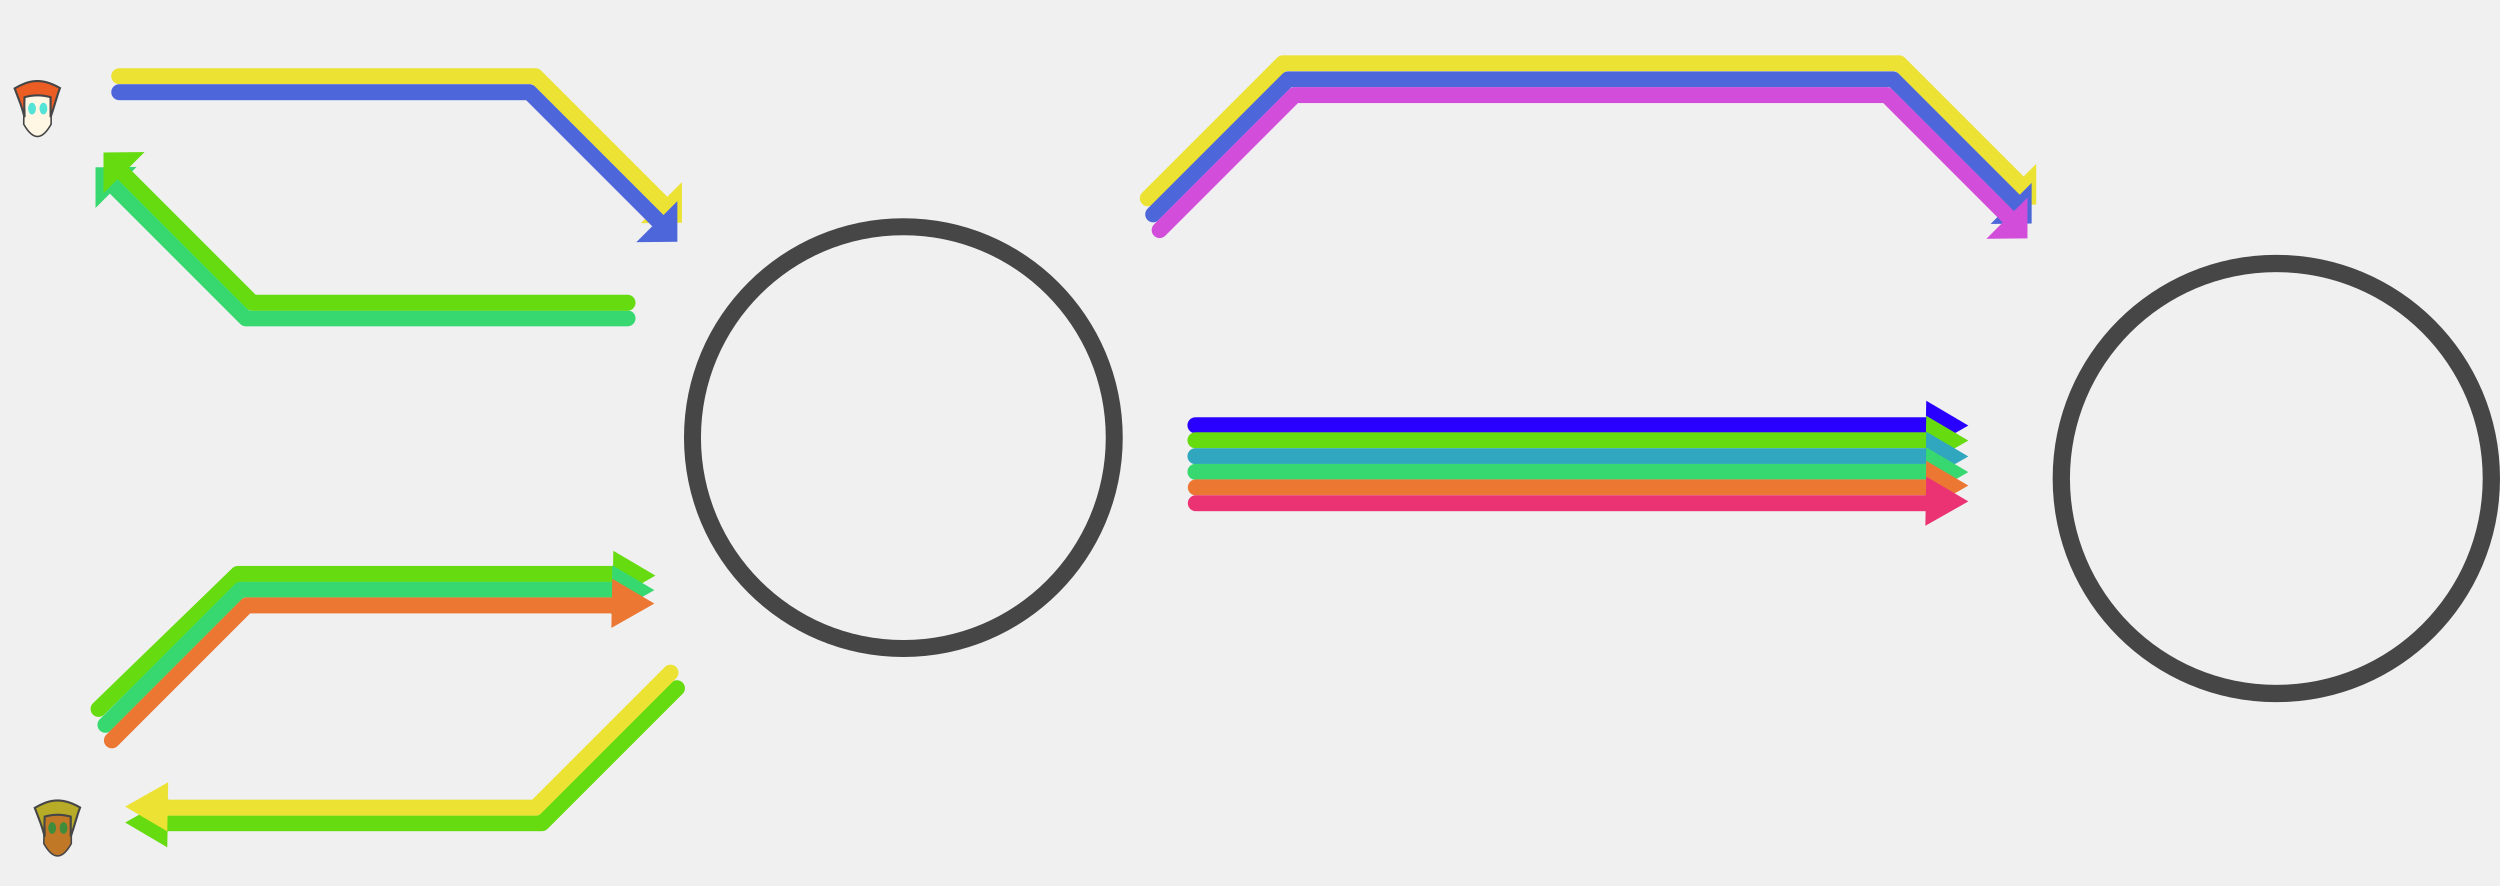
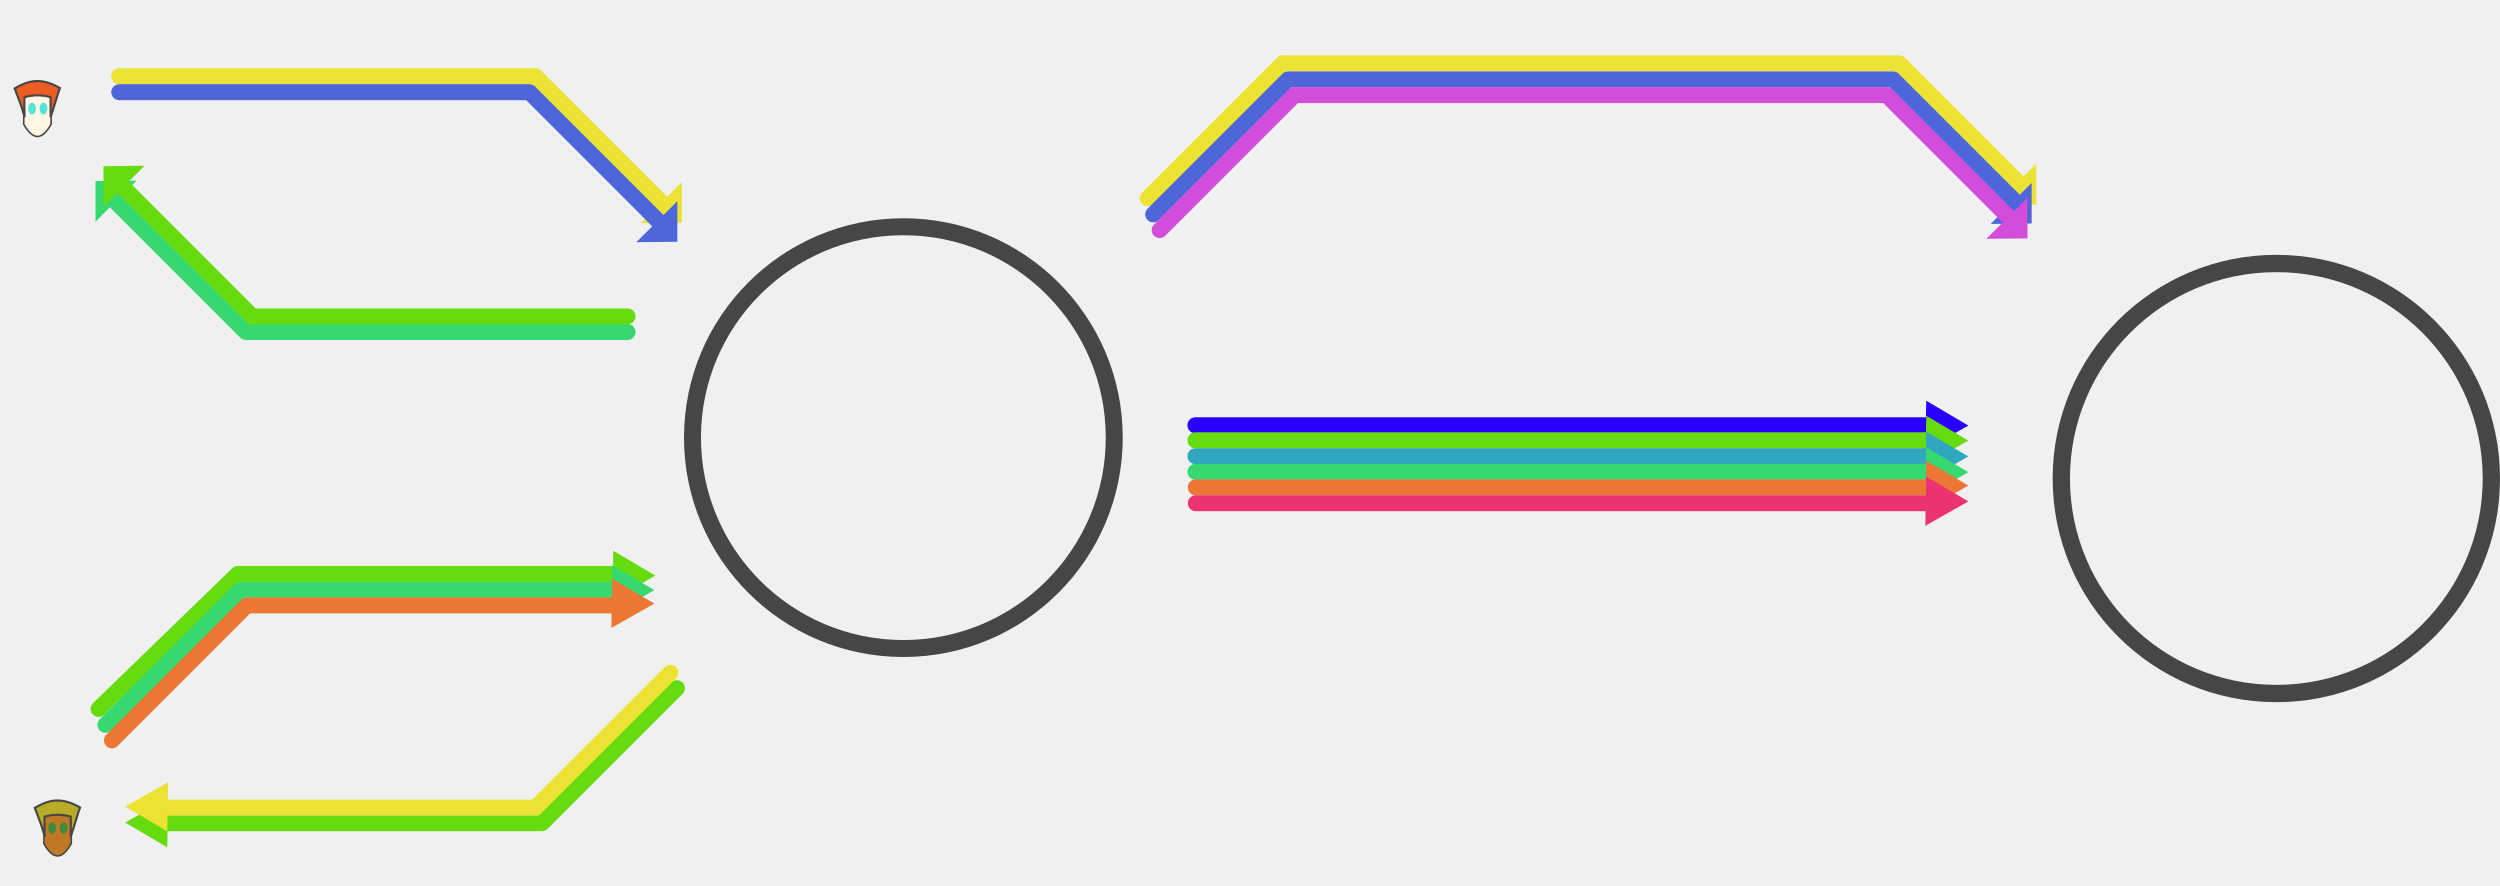
<svg xmlns="http://www.w3.org/2000/svg" width="4695.685" height="1662.96" id="svg2" version="1.1">
  <defs id="defs4" />
  <g id="layer1" transform="translate(797.74,466.6301)">
    <path id="path4165" d="m 2820.865,332.135 -1373.287,0" style="fill:none;stroke:#2900ff;stroke-width:30;stroke-linecap:round;stroke-linejoin:round;stroke-miterlimit:4;stroke-opacity:1;stroke-dasharray:none" />
    <path style="fill:#2900ff;fill-opacity:1;stroke:none" d="m 2899.297,332.682 -80.698,45.757 1.664,-92.345 z" id="path4167" />
    <flowRoot transform="translate(2442.968,427.3874)" xml:space="preserve" id="flowRoot4169" style="font-size:30px;font-style:normal;font-variant:normal;font-weight:normal;font-stretch:normal;line-height:125%;letter-spacing:0px;word-spacing:0px;fill:#ffffff;fill-opacity:1;stroke:none;font-family:Tw Cen MT;-inkscape-font-specification:Tw Cen MT">
      <flowRegion id="flowRegion4171">
        <rect style="font-size:30px;fill:#ffffff" id="rect4173" width="267.44" height="51.131" x="-288.904" y="-119.415" />
      </flowRegion>
      <flowPara id="flowPara4175">response id</flowPara>
    </flowRoot>
    <path style="fill:none;stroke:#65db10;stroke-width:30;stroke-linecap:round;stroke-linejoin:round;stroke-miterlimit:4;stroke-opacity:1;stroke-dasharray:none" d="m 2820.865,360.332 -1373.287,0" id="path3419" />
    <path id="path3421" d="m 2899.297,360.88 -80.698,45.757 1.664,-92.345 z" style="fill:#65db10;fill-opacity:1;stroke:none" />
    <flowRoot style="font-size:30px;font-style:normal;font-variant:normal;font-weight:normal;font-stretch:normal;line-height:125%;letter-spacing:0px;word-spacing:0px;fill:#000000;fill-opacity:1;stroke:none;font-family:Tw Cen MT;-inkscape-font-specification:Tw Cen MT" id="flowRoot3423" xml:space="preserve" transform="translate(2456.386,457.6053)">
      <flowRegion id="flowRegion3425">
        <rect y="-119.415" x="-288.904" height="51.131" width="267.44" id="rect3427" style="font-size:30px;fill:#000000;fill-opacity:1" />
      </flowRegion>
      <flowPara id="flowPara3429">thread id</flowPara>
    </flowRoot>
    <path style="fill:none;stroke:#31a7bf;stroke-width:30;stroke-linecap:round;stroke-linejoin:round;stroke-miterlimit:4;stroke-opacity:1;stroke-dasharray:none" d="m 2820.865,390.219 -1373.287,0" id="path5584" />
    <path id="path5586" d="m 2899.297,390.766 -80.698,45.757 1.664,-92.345 z" style="fill:#31a7bf;fill-opacity:1;stroke:none" />
    <path style="fill:#65db10;fill-opacity:1;stroke:none" d="m 433.3,614.503 -80.698,45.757 1.664,-92.345 z" id="path5566" />
    <path style="fill:none;stroke:#65db10;stroke-width:30;stroke-linecap:round;stroke-linejoin:round;stroke-miterlimit:4;stroke-opacity:1;stroke-dasharray:none" d="m 356.584,611.382 -707.572,0 -261.63,253.548" id="path5564" />
    <path style="fill:#fff7e4;fill-opacity:1;stroke:#464646;stroke-width:3.026;stroke-linecap:butt;stroke-linejoin:miter;stroke-miterlimit:4;stroke-opacity:1;stroke-dasharray:none" d="m -752.171,-296.258 c 16.827,0 33.655,0 50.482,0 0,20.952 0,41.905 0,62.857 -15.213,27.03 -32.116,34.488 -51.527,0 0.348,-20.952 0.696,-41.905 1.044,-62.857 z" id="path3774" />
    <path style="fill:#ec5d24;fill-opacity:1;stroke:#464646;stroke-width:4;stroke-linecap:butt;stroke-linejoin:miter;stroke-miterlimit:4;stroke-opacity:1;stroke-dasharray:none" d="m -751.659,-284.115 c 17.454,-4.677 32.341,-4.445 48.929,0 0,22.381 0,16.289 0,37.5 5.211,-14.294 13.606,-45.266 17.5,-54.643 -36.622,-21.144 -60.011,-13.713 -85,0.714 10.714,28.341 12.344,30.686 18.571,53.929 0,-20.215 -0.952,-17.024 0,-37.5 z" id="path3004" />
    <path style="fill:#53e3d7;fill-opacity:1;fill-rule:evenodd;stroke:none" id="path3776" d="m -362.857,15.219 c 0,3.748 -1.999,6.786 -4.464,6.786 -2.466,0 -4.464,-3.038 -4.464,-6.786 0,-3.748 1.999,-6.786 4.464,-6.786 2.466,0 4.464,3.038 4.464,6.786 z" transform="matrix(1.631579,0,0,1.631579,-138.2758,-287.518)" />
    <flowRoot xml:space="preserve" id="flowRoot3780" style="font-size:40px;font-style:normal;font-variant:normal;font-weight:bold;font-stretch:normal;line-height:125%;letter-spacing:0px;word-spacing:0px;fill:#464646;fill-opacity:1;stroke:none;font-family:futura;-inkscape-font-specification:Century Gothic Bold" transform="translate(-355.9152,-247.8463)">
      <flowRegion id="flowRegion3782">
        <rect id="rect3784" width="95.964" height="136.371" x="-398" y="-174.973" style="font-style:normal;font-weight:bold;fill:#464646;fill-opacity:1;font-family:futura;-inkscape-font-specification:Century Gothic Bold" />
      </flowRegion>
      <flowPara id="flowPara3786" style="font-size:100px;font-style:normal;font-variant:normal;font-weight:bold;font-stretch:normal;fill:#464646;fill-opacity:1;font-family:Century Gothic;-inkscape-font-specification:Century Gothic Bold">?</flowPara>
    </flowRoot>
    <path transform="matrix(1.631579,0,0,1.631579,-116.8472,-287.518)" d="m -362.857,15.219 c 0,3.748 -1.999,6.786 -4.464,6.786 -2.466,0 -4.464,-3.038 -4.464,-6.786 0,-3.748 1.999,-6.786 4.464,-6.786 2.466,0 4.464,3.038 4.464,6.786 z" id="path3788" style="fill:#53e3d7;fill-opacity:1;fill-rule:evenodd;stroke:none" />
    <path style="fill:none;stroke:#464646;stroke-width:20;stroke-linecap:round;stroke-linejoin:round;stroke-miterlimit:4;stroke-opacity:1;stroke-dasharray:none;stroke-dashoffset:0" id="path3814" d="m 1191.98,375.56 c 0,137.241 -111.256,248.498 -248.498,248.498 -137.241,0 -248.498,-111.256 -248.498,-248.498 0,-137.241 111.256,-248.498 248.498,-248.498 137.241,0 248.498,111.256 248.498,248.498 z" transform="matrix(1.593983,0,0,1.593983,-604.8595,-243.2794)" />
    <flowRoot xml:space="preserve" id="flowRoot3816" style="font-size:175px;font-style:normal;font-variant:normal;font-weight:normal;font-stretch:normal;line-height:125%;letter-spacing:0px;word-spacing:0px;fill:#464646;fill-opacity:1;stroke:none;font-family:Tw Cen MT;-inkscape-font-specification:Tw Cen MT" transform="matrix(1.593983,0,0,1.593983,-675.7068,-243.2794)">
      <flowRegion id="flowRegion3818">
        <rect id="rect3820" width="547.503" height="333.35" x="757.614" y="248.281" style="font-size:175px;fill:#464646;fill-opacity:1" />
      </flowRegion>
      <flowPara id="flowPara3822">Server</flowPara>
    </flowRoot>
    <path style="fill:none;stroke:#ebe233;stroke-width:30;stroke-linecap:round;stroke-linejoin:round;stroke-miterlimit:4;stroke-opacity:1;stroke-dasharray:none" d="m -573.767,-323.466 781.858,0 253.548,253.548" id="path3824" />
    <path style="fill:#ebe233;fill-opacity:1;stroke:none" d="m 483.098,-48.228 0,-76.369 -77.148,77.148 z" id="path3826" />
    <path id="path3838" d="m 1358.16,-94.161 253.548,-253.548 1157.635,0 232.583,232.583" style="fill:none;stroke:#ebe233;stroke-width:30;stroke-linecap:round;stroke-linejoin:round;stroke-miterlimit:4;stroke-opacity:1;stroke-dasharray:none" />
    <path d="m 1191.98,375.56 c 0,137.241 -111.256,248.498 -248.498,248.498 -137.241,0 -248.498,-111.256 -248.498,-248.498 0,-137.241 111.256,-248.498 248.498,-248.498 137.241,0 248.498,111.256 248.498,248.498 z" id="path3842" style="fill:none;stroke:#464646;stroke-width:20;stroke-linecap:round;stroke-linejoin:round;stroke-miterlimit:4;stroke-opacity:1;stroke-dasharray:none;stroke-dashoffset:0" transform="matrix(1.625245,0,0,1.625245,1944.433,-178.2486)" />
    <flowRoot transform="matrix(1.625245,0,0,1.625245,2095.087,-178.2486)" style="font-size:175px;font-style:normal;font-variant:normal;font-weight:normal;font-stretch:normal;line-height:125%;letter-spacing:0px;word-spacing:0px;fill:#464646;fill-opacity:1;stroke:none;font-family:Tw Cen MT;-inkscape-font-specification:Tw Cen MT" id="flowRoot3844" xml:space="preserve">
      <flowRegion id="flowRegion3846">
        <rect style="font-size:175px;fill:#464646;fill-opacity:1" y="248.281" x="757.614" height="333.35" width="547.503" id="rect3848" />
      </flowRegion>
      <flowPara id="flowPara3850">DB</flowPara>
    </flowRoot>
    <path id="path3881" d="m -714.335,1055.03 c 16.827,0 33.655,0 50.482,0 0,20.952 0,41.905 0,62.857 -15.213,27.03 -32.116,34.489 -51.527,0 0.348,-20.952 0.696,-41.905 1.044,-62.857 z" style="fill:#c17826;fill-opacity:1;stroke:#464646;stroke-width:3.026;stroke-linecap:butt;stroke-linejoin:miter;stroke-miterlimit:4;stroke-opacity:1;stroke-dasharray:none" />
    <path id="path3883" d="m -713.823,1067.173 c 17.454,-4.677 32.341,-4.445 48.929,0 0,22.381 0,16.289 0,37.5 5.211,-14.293 13.606,-45.266 17.5,-54.643 -36.622,-21.144 -60.011,-13.713 -85,0.714 10.714,28.341 12.344,30.686 18.571,53.928 0,-20.215 -0.952,-17.024 0,-37.5 z" style="fill:#b7ab28;fill-opacity:1;fill-rule:nonzero;stroke:#464646;stroke-width:4;stroke-linecap:butt;stroke-linejoin:miter;stroke-miterlimit:4;stroke-opacity:1;stroke-dasharray:none" />
    <path transform="matrix(1.631579,0,0,1.631579,-100.4397,1063.77)" d="m -362.857,15.219 c 0,3.748 -1.999,6.786 -4.464,6.786 -2.466,0 -4.464,-3.038 -4.464,-6.786 0,-3.748 1.999,-6.786 4.464,-6.786 2.466,0 4.464,3.038 4.464,6.786 z" id="path3885" style="fill:#3f8c3b;fill-opacity:1;fill-rule:evenodd;stroke:none" />
    <flowRoot transform="translate(-306.6505,1103.442)" style="font-size:40px;font-style:normal;font-variant:normal;font-weight:bold;font-stretch:normal;line-height:125%;letter-spacing:0px;word-spacing:0px;fill:#464646;fill-opacity:1;stroke:none;font-family:futura;-inkscape-font-specification:Century Gothic Bold" id="flowRoot3887" xml:space="preserve">
      <flowRegion id="flowRegion3889">
        <rect style="font-style:normal;font-weight:bold;fill:#464646;fill-opacity:1;font-family:futura;-inkscape-font-specification:Century Gothic Bold" y="-174.973" x="-398" height="136.371" width="95.964" id="rect3891" />
      </flowRegion>
      <flowPara style="font-size:100px;font-style:normal;font-variant:normal;font-weight:bold;font-stretch:normal;fill:#464646;fill-opacity:1;font-family:Century Gothic;-inkscape-font-specification:Century Gothic Bold" id="flowPara3893">!</flowPara>
    </flowRoot>
    <path style="fill:#3f8c3b;fill-opacity:1;fill-rule:evenodd;stroke:none" id="path3895" d="m -362.857,15.219 c 0,3.748 -1.999,6.786 -4.464,6.786 -2.466,0 -4.464,-3.038 -4.464,-6.786 0,-3.748 1.999,-6.786 4.464,-6.786 2.466,0 4.464,3.038 4.464,6.786 z" transform="matrix(1.631579,0,0,1.631579,-79.01109,1063.77)" />
    <path id="path5341" d="m -487.359,1079.553 707.572,0 253.548,-253.548" style="fill:none;stroke:#65db10;stroke-width:30;stroke-linecap:round;stroke-linejoin:round;stroke-miterlimit:4;stroke-opacity:1;stroke-dasharray:none" />
    <flowRoot transform="translate(-393.0581,-49.2749)" style="font-size:50px;font-style:normal;font-variant:normal;font-weight:bold;font-stretch:normal;line-height:125%;letter-spacing:0px;word-spacing:0px;fill:#464646;fill-opacity:1;stroke:none;font-family:futura;-inkscape-font-specification:Century Gothic Bold" id="flowRoot5366" xml:space="preserve">
      <flowRegion id="flowRegion5368">
        <rect style="font-size:50px;font-style:normal;font-weight:bold;fill:#464646;fill-opacity:1;font-family:futura;-inkscape-font-specification:Century Gothic Bold" y="-174.973" x="-398" height="140.656" width="337.393" id="rect5370" />
      </flowRegion>
      <flowPara style="font-size:50px;font-style:normal;font-variant:normal;font-weight:bold;font-stretch:normal;fill:#464646;fill-opacity:1;font-family:Century Gothic;-inkscape-font-specification:Century Gothic Bold" id="flowPara5372">Asker</flowPara>
    </flowRoot>
    <flowRoot xml:space="preserve" id="flowRoot5374" style="font-size:50px;font-style:normal;font-variant:normal;font-weight:bold;font-stretch:normal;line-height:125%;letter-spacing:0px;word-spacing:0px;fill:#464646;fill-opacity:1;stroke:none;font-family:futura;-inkscape-font-specification:Century Gothic Bold" transform="translate(-400.9362,1306.95)">
      <flowRegion id="flowRegion5376">
        <rect id="rect5378" width="337.393" height="140.656" x="-398" y="-174.973" style="font-size:50px;font-style:normal;font-weight:bold;fill:#464646;fill-opacity:1;font-family:futura;-inkscape-font-specification:Century Gothic Bold" />
      </flowRegion>
      <flowPara id="flowPara5380" style="font-size:50px;font-style:normal;font-variant:normal;font-weight:bold;font-stretch:normal;fill:#464646;fill-opacity:1;font-family:Century Gothic;-inkscape-font-specification:Century Gothic Bold">Answerer</flowPara>
    </flowRoot>
    <flowRoot style="font-size:30px;font-style:normal;font-variant:normal;font-weight:normal;font-stretch:normal;line-height:125%;letter-spacing:0px;word-spacing:0px;fill:#000000;fill-opacity:1;stroke:none;font-family:Tw Cen MT;-inkscape-font-specification:Tw Cen MT" id="flowRoot5386" xml:space="preserve" transform="translate(98.69925,-227.5207)">
      <flowRegion id="flowRegion5388">
        <rect y="-119.415" x="-288.904" height="51.131" width="267.44" id="rect5390" style="font-size:30px" />
      </flowRegion>
      <flowPara id="flowPara5396">question string</flowPara>
    </flowRoot>
    <path id="path5403" d="m -573.767,-293.466 770.429,0 253.548,253.548" style="fill:none;stroke:#4d67da;stroke-width:30;stroke-linecap:round;stroke-linejoin:round;stroke-miterlimit:4;stroke-opacity:1;stroke-dasharray:none" />
    <path id="path5405" d="m 474.527,-12.514 0,-76.369 -77.148,77.148 z" style="fill:#4d67da;fill-opacity:1;stroke:none" />
    <flowRoot transform="translate(92.92777,-197.5207)" xml:space="preserve" id="flowRoot5407" style="font-size:30px;font-style:normal;font-variant:normal;font-weight:normal;font-stretch:normal;line-height:125%;letter-spacing:0px;word-spacing:0px;fill:#000000;fill-opacity:1;stroke:none;font-family:Tw Cen MT;-inkscape-font-specification:Tw Cen MT">
      <flowRegion id="flowRegion5409">
        <rect style="font-size:30px" id="rect5411" width="267.44" height="51.131" x="-288.904" y="-119.415" />
      </flowRegion>
      <flowPara id="flowPara5413">asker device id</flowPara>
    </flowRoot>
    <flowRoot transform="translate(2426.276,-251.7644)" xml:space="preserve" id="flowRoot5415" style="font-size:30px;font-style:normal;font-variant:normal;font-weight:normal;font-stretch:normal;line-height:125%;letter-spacing:0px;word-spacing:0px;fill:#000000;fill-opacity:1;stroke:none;font-family:Tw Cen MT;-inkscape-font-specification:Tw Cen MT">
      <flowRegion id="flowRegion5417">
        <rect style="font-size:30px" id="rect5419" width="267.44" height="51.131" x="-288.904" y="-119.415" />
      </flowRegion>
      <flowPara id="flowPara5421">question string</flowPara>
    </flowRoot>
    <path id="path5427" d="m 3026.83,-82.472 0,-76.369 -77.148,77.148 z" style="fill:#ebe233;fill-opacity:1;stroke:none" />
    <path style="fill:none;stroke:#4d67da;stroke-width:30;stroke-linecap:round;stroke-linejoin:round;stroke-miterlimit:4;stroke-opacity:1;stroke-dasharray:none" d="m 1368.262,-63.979 253.548,-253.548 1136.105,0 232.583,232.583" id="path5425" />
    <path style="fill:#4d67da;fill-opacity:1;stroke:none" d="m 3018.258,-46.757 0,-76.369 -77.148,77.148 z" id="path5429" />
    <path id="path5453" d="m -562.597,1078.341 80.698,-45.757 -1.664,92.346 z" style="fill:#65db10;fill-opacity:1;stroke:none" />
    <flowRoot style="font-size:30px;font-style:normal;font-variant:normal;font-weight:normal;font-stretch:normal;line-height:125%;letter-spacing:0px;word-spacing:0px;fill:#000000;fill-opacity:1;stroke:none;font-family:Tw Cen MT;-inkscape-font-specification:Tw Cen MT" id="flowRoot5455" xml:space="preserve" transform="translate(119.3096,1178.307)">
      <flowRegion id="flowRegion5457">
        <rect y="-119.415" x="-288.904" height="51.131" width="267.44" id="rect5459" style="font-size:30px" />
      </flowRegion>
      <flowPara id="flowPara5461">thread id</flowPara>
    </flowRoot>
    <path id="path5463" d="m -508.788,1050.342 716.858,0 253.548,-253.548" style="fill:none;stroke:#ebe233;stroke-width:30;stroke-linecap:round;stroke-linejoin:round;stroke-miterlimit:4;stroke-opacity:1;stroke-dasharray:none" />
    <path style="fill:#ebe233;fill-opacity:1;stroke:none" d="m -562.597,1048.341 80.698,-45.757 -1.664,92.346 z" id="path5476" />
    <flowRoot transform="translate(98.69925,1144.418)" xml:space="preserve" id="flowRoot5496" style="font-size:30px;font-style:normal;font-variant:normal;font-weight:normal;font-stretch:normal;line-height:125%;letter-spacing:0px;word-spacing:0px;fill:#000000;fill-opacity:1;stroke:none;font-family:Tw Cen MT;-inkscape-font-specification:Tw Cen MT">
      <flowRegion id="flowRegion5498">
        <rect style="font-size:30px" id="rect5500" width="267.44" height="51.131" x="-288.904" y="-119.415" />
      </flowRegion>
      <flowPara id="flowPara5502">question string</flowPara>
    </flowRoot>
    <flowRoot style="font-size:30px;font-style:normal;font-variant:normal;font-weight:normal;font-stretch:normal;line-height:125%;letter-spacing:0px;word-spacing:0px;fill:#000000;fill-opacity:1;stroke:none;font-family:Tw Cen MT;-inkscape-font-specification:Tw Cen MT" id="flowRoot5504" xml:space="preserve" transform="translate(2420.504,-221.7644)">
      <flowRegion id="flowRegion5506">
        <rect y="-119.415" x="-288.904" height="51.131" width="267.44" id="rect5508" style="font-size:30px" />
      </flowRegion>
      <flowPara id="flowPara5510">asker device id</flowPara>
    </flowRoot>
    <path style="fill:none;stroke:#38d871;stroke-width:30;stroke-linecap:round;stroke-linejoin:round;stroke-miterlimit:4;stroke-opacity:1;stroke-dasharray:none" d="m 361.419,641.23 -707.572,0 -253.548,253.548" id="path5512" />
    <path id="path5516" d="m 431.279,641.777 -80.698,45.757 1.664,-92.345 z" style="fill:#38d871;fill-opacity:1;stroke:none" />
    <path style="fill:none;stroke:#eb7733;stroke-width:30;stroke-linecap:round;stroke-linejoin:round;stroke-miterlimit:4;stroke-opacity:1;stroke-dasharray:none" d="m 360.624,670.442 -694.635,0 -253.548,253.548" id="path5514" />
    <flowRoot style="font-size:30px;font-style:normal;font-variant:normal;font-weight:normal;font-stretch:normal;line-height:125%;letter-spacing:0px;word-spacing:0px;fill:#000000;fill-opacity:1;stroke:none;font-family:Tw Cen MT;-inkscape-font-specification:Tw Cen MT" id="flowRoot5518" xml:space="preserve" transform="translate(94.78079,737.327)">
      <flowRegion id="flowRegion5520">
        <rect y="-119.415" x="-288.904" height="51.131" width="267.44" id="rect5522" style="font-size:30px" />
      </flowRegion>
      <flowPara id="flowPara5524">response string</flowPara>
    </flowRoot>
    <flowRoot style="font-size:30px;font-style:normal;font-variant:normal;font-weight:normal;font-stretch:normal;line-height:125%;letter-spacing:0px;word-spacing:0px;fill:#000000;fill-opacity:1;stroke:none;font-family:Tw Cen MT;-inkscape-font-specification:Tw Cen MT" id="flowRoot5526" xml:space="preserve" transform="translate(64.06302,770.2054)">
      <flowRegion id="flowRegion5528">
        <rect y="-119.415" x="-288.904" height="51.131" width="267.44" id="rect5530" style="font-size:30px" />
      </flowRegion>
      <flowPara id="flowPara5532">responder device id</flowPara>
    </flowRoot>
    <path style="fill:#eb7733;fill-opacity:1;stroke:none" d="m 431.279,667.031 -80.698,45.757 1.664,-92.345 z" id="path5534" />
    <path id="path5536" d="m 2820.865,419.63 -1373.287,0" style="fill:none;stroke:#38d871;stroke-width:30;stroke-linecap:round;stroke-linejoin:round;stroke-miterlimit:4;stroke-opacity:1;stroke-dasharray:none" />
    <path style="fill:#38d871;fill-opacity:1;stroke:none" d="m 2899.297,420.178 -80.698,45.757 1.664,-92.345 z" id="path5538" />
    <path id="path5540" d="m 2825.785,448.842 -1377.492,0" style="fill:none;stroke:#eb7733;stroke-width:30;stroke-linecap:round;stroke-linejoin:round;stroke-miterlimit:4;stroke-opacity:1;stroke-dasharray:none" />
    <flowRoot transform="translate(2422.357,515.7272)" xml:space="preserve" id="flowRoot5542" style="font-size:30px;font-style:normal;font-variant:normal;font-weight:normal;font-stretch:normal;line-height:125%;letter-spacing:0px;word-spacing:0px;fill:#000000;fill-opacity:1;stroke:none;font-family:Tw Cen MT;-inkscape-font-specification:Tw Cen MT">
      <flowRegion id="flowRegion5544">
        <rect style="font-size:30px" id="rect5546" width="267.44" height="51.131" x="-288.904" y="-119.415" />
      </flowRegion>
      <flowPara id="flowPara5548">response string</flowPara>
    </flowRoot>
    <flowRoot transform="translate(2391.64,548.6056)" xml:space="preserve" id="flowRoot5550" style="font-size:30px;font-style:normal;font-variant:normal;font-weight:normal;font-stretch:normal;line-height:125%;letter-spacing:0px;word-spacing:0px;fill:#000000;fill-opacity:1;stroke:none;font-family:Tw Cen MT;-inkscape-font-specification:Tw Cen MT">
      <flowRegion id="flowRegion5552">
        <rect style="font-size:30px" id="rect5554" width="267.44" height="51.131" x="-288.904" y="-119.415" />
      </flowRegion>
      <flowPara id="flowPara5556">responder device id</flowPara>
    </flowRoot>
    <path id="path5558" d="m 2899.297,445.431 -80.698,45.757 1.664,-92.345 z" style="fill:#eb7733;fill-opacity:1;stroke:none" />
    <flowRoot transform="translate(119.3096,710.1013)" xml:space="preserve" id="flowRoot5576" style="font-size:30px;font-style:normal;font-variant:normal;font-weight:normal;font-stretch:normal;line-height:125%;letter-spacing:0px;word-spacing:0px;fill:#000000;fill-opacity:1;stroke:none;font-family:Tw Cen MT;-inkscape-font-specification:Tw Cen MT">
      <flowRegion id="flowRegion5578">
        <rect style="font-size:30px" id="rect5580" width="267.44" height="51.131" x="-288.904" y="-119.415" />
      </flowRegion>
      <flowPara id="flowPara5582">thread id</flowPara>
    </flowRoot>
    <flowRoot style="font-size:30px;font-style:normal;font-variant:normal;font-weight:normal;font-stretch:normal;line-height:125%;letter-spacing:0px;word-spacing:0px;fill:#000000;fill-opacity:1;stroke:none;font-family:Tw Cen MT;-inkscape-font-specification:Tw Cen MT" id="flowRoot5588" xml:space="preserve" transform="translate(2446.886,488.5016)">
      <flowRegion id="flowRegion5590">
        <rect y="-119.415" x="-288.904" height="51.131" width="267.44" id="rect5592" style="font-size:30px" />
      </flowRegion>
      <flowPara id="flowPara5594">question id</flowPara>
    </flowRoot>
-     <path style="fill:none;stroke:#38d871;stroke-width:30;stroke-linecap:round;stroke-linejoin:round;stroke-miterlimit:4;stroke-opacity:1;stroke-dasharray:none" d="m 380.925,131.26 -716.858,0 -253.548,-253.548" id="path5596" />
-     <path id="path5598" d="m -618.336,-152.389 0,76.369 77.148,-77.148 z" style="fill:#38d871;fill-opacity:1;stroke:none" />
-     <flowRoot transform="translate(89.7672,229.6735)" xml:space="preserve" id="flowRoot5600" style="font-size:30px;font-style:normal;font-variant:normal;font-weight:normal;font-stretch:normal;line-height:125%;letter-spacing:0px;word-spacing:0px;fill:#000000;fill-opacity:1;stroke:none;font-family:Tw Cen MT;-inkscape-font-specification:Tw Cen MT">
+     <path style="fill:none;stroke:#38d871;stroke-width:30;stroke-linecap:round;stroke-linejoin:round;stroke-miterlimit:4;stroke-opacity:1;stroke-dasharray:none" d="m 380.925,156.974 -716.858,0 -253.548,-253.548" id="path5596" />
+     <path id="path5598" d="m -618.336,-126.675 0,76.369 77.148,-77.148 z" style="fill:#38d871;fill-opacity:1;stroke:none" />
+     <flowRoot transform="translate(89.7672,255.3878)" xml:space="preserve" id="flowRoot5600" style="font-size:30px;font-style:normal;font-variant:normal;font-weight:normal;font-stretch:normal;line-height:125%;letter-spacing:0px;word-spacing:0px;fill:#000000;fill-opacity:1;stroke:none;font-family:Tw Cen MT;-inkscape-font-specification:Tw Cen MT">
      <flowRegion id="flowRegion5602">
        <rect style="font-size:30px" id="rect5604" width="267.44" height="51.131" x="-288.904" y="-119.415" />
      </flowRegion>
      <flowPara id="flowPara5606">response string</flowPara>
    </flowRoot>
    <flowRoot transform="translate(269.7388,-296.3336)" style="font-size:40px;font-style:normal;font-variant:normal;font-weight:bold;font-stretch:normal;line-height:125%;letter-spacing:0px;word-spacing:0px;fill:#464646;fill-opacity:1;stroke:none;font-family:futura;-inkscape-font-specification:Century Gothic Bold" id="flowRoot5608" xml:space="preserve">
      <flowRegion id="flowRegion5610">
        <rect style="font-style:normal;font-weight:bold;fill:#464646;fill-opacity:1;font-family:futura;-inkscape-font-specification:Century Gothic Bold" y="-174.973" x="-398" height="136.371" width="95.964" id="rect5612" />
      </flowRegion>
      <flowPara style="font-size:100px;font-style:normal;font-variant:normal;font-weight:bold;font-stretch:normal;fill:#464646;fill-opacity:1;font-family:Century Gothic;-inkscape-font-specification:Century Gothic Bold" id="flowPara5614">1</flowPara>
    </flowRoot>
    <flowRoot xml:space="preserve" id="flowRoot5616" style="font-size:40px;font-style:normal;font-variant:normal;font-weight:bold;font-stretch:normal;line-height:125%;letter-spacing:0px;word-spacing:0px;fill:#464646;fill-opacity:1;stroke:none;font-family:futura;-inkscape-font-specification:Century Gothic Bold" transform="translate(2547.34,-320.5773)">
      <flowRegion id="flowRegion5618">
        <rect id="rect5620" width="201.02" height="136.371" x="-398" y="-174.973" style="font-style:normal;font-weight:bold;fill:#464646;fill-opacity:1;font-family:futura;-inkscape-font-specification:Century Gothic Bold" />
      </flowRegion>
      <flowPara id="flowPara5622" style="font-size:100px;font-style:normal;font-variant:normal;font-weight:bold;font-stretch:normal;fill:#464646;fill-opacity:1;font-family:Century Gothic;-inkscape-font-specification:Century Gothic Bold">2 a</flowPara>
    </flowRoot>
    <flowRoot transform="translate(218.5425,1267.382)" style="font-size:40px;font-style:normal;font-variant:normal;font-weight:bold;font-stretch:normal;line-height:125%;letter-spacing:0px;word-spacing:0px;fill:#464646;fill-opacity:1;stroke:none;font-family:futura;-inkscape-font-specification:Century Gothic Bold" id="flowRoot5624" xml:space="preserve">
      <flowRegion id="flowRegion5626">
        <rect style="font-style:normal;font-weight:bold;fill:#464646;fill-opacity:1;font-family:futura;-inkscape-font-specification:Century Gothic Bold" y="-174.973" x="-398" height="136.371" width="164.655" id="rect5628" />
      </flowRegion>
      <flowPara style="font-size:100px;font-style:normal;font-variant:normal;font-weight:bold;font-stretch:normal;fill:#464646;fill-opacity:1;font-family:Century Gothic;-inkscape-font-specification:Century Gothic Bold" id="flowPara5630">2 b</flowPara>
    </flowRoot>
    <flowRoot xml:space="preserve" id="flowRoot5632" style="font-size:40px;font-style:normal;font-variant:normal;font-weight:bold;font-stretch:normal;line-height:125%;letter-spacing:0px;word-spacing:0px;fill:#464646;fill-opacity:1;stroke:none;font-family:futura;-inkscape-font-specification:Century Gothic Bold" transform="translate(218.1275,637.0473)">
      <flowRegion id="flowRegion5634">
        <rect id="rect5636" width="152.533" height="136.371" x="-398" y="-174.973" style="font-style:normal;font-weight:bold;fill:#464646;fill-opacity:1;font-family:futura;-inkscape-font-specification:Century Gothic Bold" />
      </flowRegion>
      <flowPara id="flowPara5638" style="font-size:100px;font-style:normal;font-variant:normal;font-weight:bold;font-stretch:normal;fill:#464646;fill-opacity:1;font-family:Century Gothic;-inkscape-font-specification:Century Gothic Bold">3 b</flowPara>
    </flowRoot>
    <flowRoot transform="translate(2504.102,378.4483)" style="font-size:40px;font-style:normal;font-variant:normal;font-weight:bold;font-stretch:normal;line-height:125%;letter-spacing:0px;word-spacing:0px;fill:#464646;fill-opacity:1;stroke:none;font-family:futura;-inkscape-font-specification:Century Gothic Bold" id="flowRoot5640" xml:space="preserve">
      <flowRegion id="flowRegion5642">
        <rect style="font-style:normal;font-weight:bold;fill:#464646;fill-opacity:1;font-family:futura;-inkscape-font-specification:Century Gothic Bold" y="-174.973" x="-398" height="136.371" width="245.467" id="rect5644" />
      </flowRegion>
      <flowPara style="font-size:100px;font-style:normal;font-variant:normal;font-weight:bold;font-stretch:normal;fill:#464646;fill-opacity:1;font-family:Century Gothic;-inkscape-font-specification:Century Gothic Bold" id="flowPara5646">4 b 2</flowPara>
    </flowRoot>
-     <flowRoot xml:space="preserve" id="flowRoot5648" style="font-size:40px;font-style:normal;font-variant:normal;font-weight:bold;font-stretch:normal;line-height:125%;letter-spacing:0px;word-spacing:0px;fill:#464646;fill-opacity:1;stroke:none;font-family:futura;-inkscape-font-specification:Century Gothic Bold" transform="translate(184.021,321.8797)">
+     <flowRoot xml:space="preserve" id="flowRoot5648" style="font-size:40px;font-style:normal;font-variant:normal;font-weight:bold;font-stretch:normal;line-height:125%;letter-spacing:0px;word-spacing:0px;fill:#464646;fill-opacity:1;stroke:none;font-family:futura;-inkscape-font-specification:Century Gothic Bold" transform="translate(184.021,347.594)">
      <flowRegion id="flowRegion5650">
        <rect id="rect5652" width="253.548" height="136.371" x="-398" y="-174.973" style="font-style:normal;font-weight:bold;fill:#464646;fill-opacity:1;font-family:futura;-inkscape-font-specification:Century Gothic Bold" />
      </flowRegion>
      <flowPara id="flowPara5654" style="font-size:100px;font-style:normal;font-variant:normal;font-weight:bold;font-stretch:normal;fill:#464646;fill-opacity:1;font-family:Century Gothic;-inkscape-font-specification:Century Gothic Bold">4 b 1</flowPara>
    </flowRoot>
    <path id="path3373" d="m 1380.405,-34.484 253.548,-253.548 1111.819,0 232.583,232.583" style="fill:none;stroke:#d14dda;stroke-width:30;stroke-linecap:round;stroke-linejoin:round;stroke-miterlimit:4;stroke-opacity:1;stroke-dasharray:none" />
    <path id="path4143" d="m 3010.401,-18.9 0,-76.369 -77.148,77.148 z" style="fill:#d14dda;fill-opacity:1;stroke:none" />
    <flowRoot transform="translate(2378.778,-189.4395)" xml:space="preserve" id="flowRoot4145" style="font-size:30px;font-style:normal;font-variant:normal;font-weight:normal;font-stretch:normal;line-height:125%;letter-spacing:0px;word-spacing:0px;fill:#000000;fill-opacity:1;stroke:none;font-family:Tw Cen MT;-inkscape-font-specification:Tw Cen MT">
      <flowRegion id="flowRegion4147">
        <rect style="font-size:30px" id="rect4149" width="285.354" height="54.556" x="-288.904" y="-119.415" />
      </flowRegion>
      <flowPara id="flowPara4151">time question received</flowPara>
    </flowRoot>
    <path style="fill:none;stroke:#eb3374;stroke-width:30;stroke-linecap:round;stroke-linejoin:round;stroke-miterlimit:4;stroke-opacity:1;stroke-dasharray:none" d="m 2825.785,478.555 -1377.492,0" id="path4153" />
    <path style="fill:#eb3374;fill-opacity:1;stroke:none" d="m 2899.297,475.144 -80.698,45.757 1.664,-92.345 z" id="path4155" />
    <flowRoot style="font-size:30px;font-style:normal;font-variant:normal;font-weight:normal;font-stretch:normal;line-height:125%;letter-spacing:0px;word-spacing:0px;fill:#000000;fill-opacity:1;stroke:none;font-family:Tw Cen MT;-inkscape-font-specification:Tw Cen MT" id="flowRoot4157" xml:space="preserve" transform="translate(2375.175,577.1771)">
      <flowRegion id="flowRegion4159">
        <rect y="-119.415" x="-288.904" height="51.131" width="281.582" id="rect4161" style="font-size:30px" />
      </flowRegion>
      <flowPara id="flowPara4163">time response received</flowPara>
    </flowRoot>
-     <path style="fill:#65db10;fill-opacity:1;stroke:none" d="m -603.336,-180.246 0,76.369 77.148,-77.148 z" id="path4211" />
-     <path id="path4199" d="m 380.925,101.974 -704.715,0 -253.548,-253.548" style="fill:none;stroke:#65db10;stroke-width:30;stroke-linecap:round;stroke-linejoin:round;stroke-miterlimit:4;stroke-opacity:1;stroke-dasharray:none" />
-     <flowRoot style="font-size:30px;font-style:normal;font-variant:normal;font-weight:normal;font-stretch:normal;line-height:125%;letter-spacing:0px;word-spacing:0px;fill:#000000;fill-opacity:1;stroke:none;font-family:Tw Cen MT;-inkscape-font-specification:Tw Cen MT" id="flowRoot4203" xml:space="preserve" transform="translate(124.0529,200.3878)">
+     <path style="fill:#65db10;fill-opacity:1;stroke:none" d="m -603.336,-154.532 0,76.369 77.148,-77.148 z" id="path4211" />
+     <path id="path4199" d="m 380.925,127.688 -704.715,0 -253.548,-253.548" style="fill:none;stroke:#65db10;stroke-width:30;stroke-linecap:round;stroke-linejoin:round;stroke-miterlimit:4;stroke-opacity:1;stroke-dasharray:none" />
+     <flowRoot style="font-size:30px;font-style:normal;font-variant:normal;font-weight:normal;font-stretch:normal;line-height:125%;letter-spacing:0px;word-spacing:0px;fill:#000000;fill-opacity:1;stroke:none;font-family:Tw Cen MT;-inkscape-font-specification:Tw Cen MT" id="flowRoot4203" xml:space="preserve" transform="translate(124.0529,226.1021)">
      <flowRegion id="flowRegion4205">
        <rect y="-119.415" x="-288.904" height="51.131" width="267.44" id="rect4207" style="font-size:30px" />
      </flowRegion>
      <flowPara id="flowPara4209">thread id</flowPara>
    </flowRoot>
  </g>
</svg>
